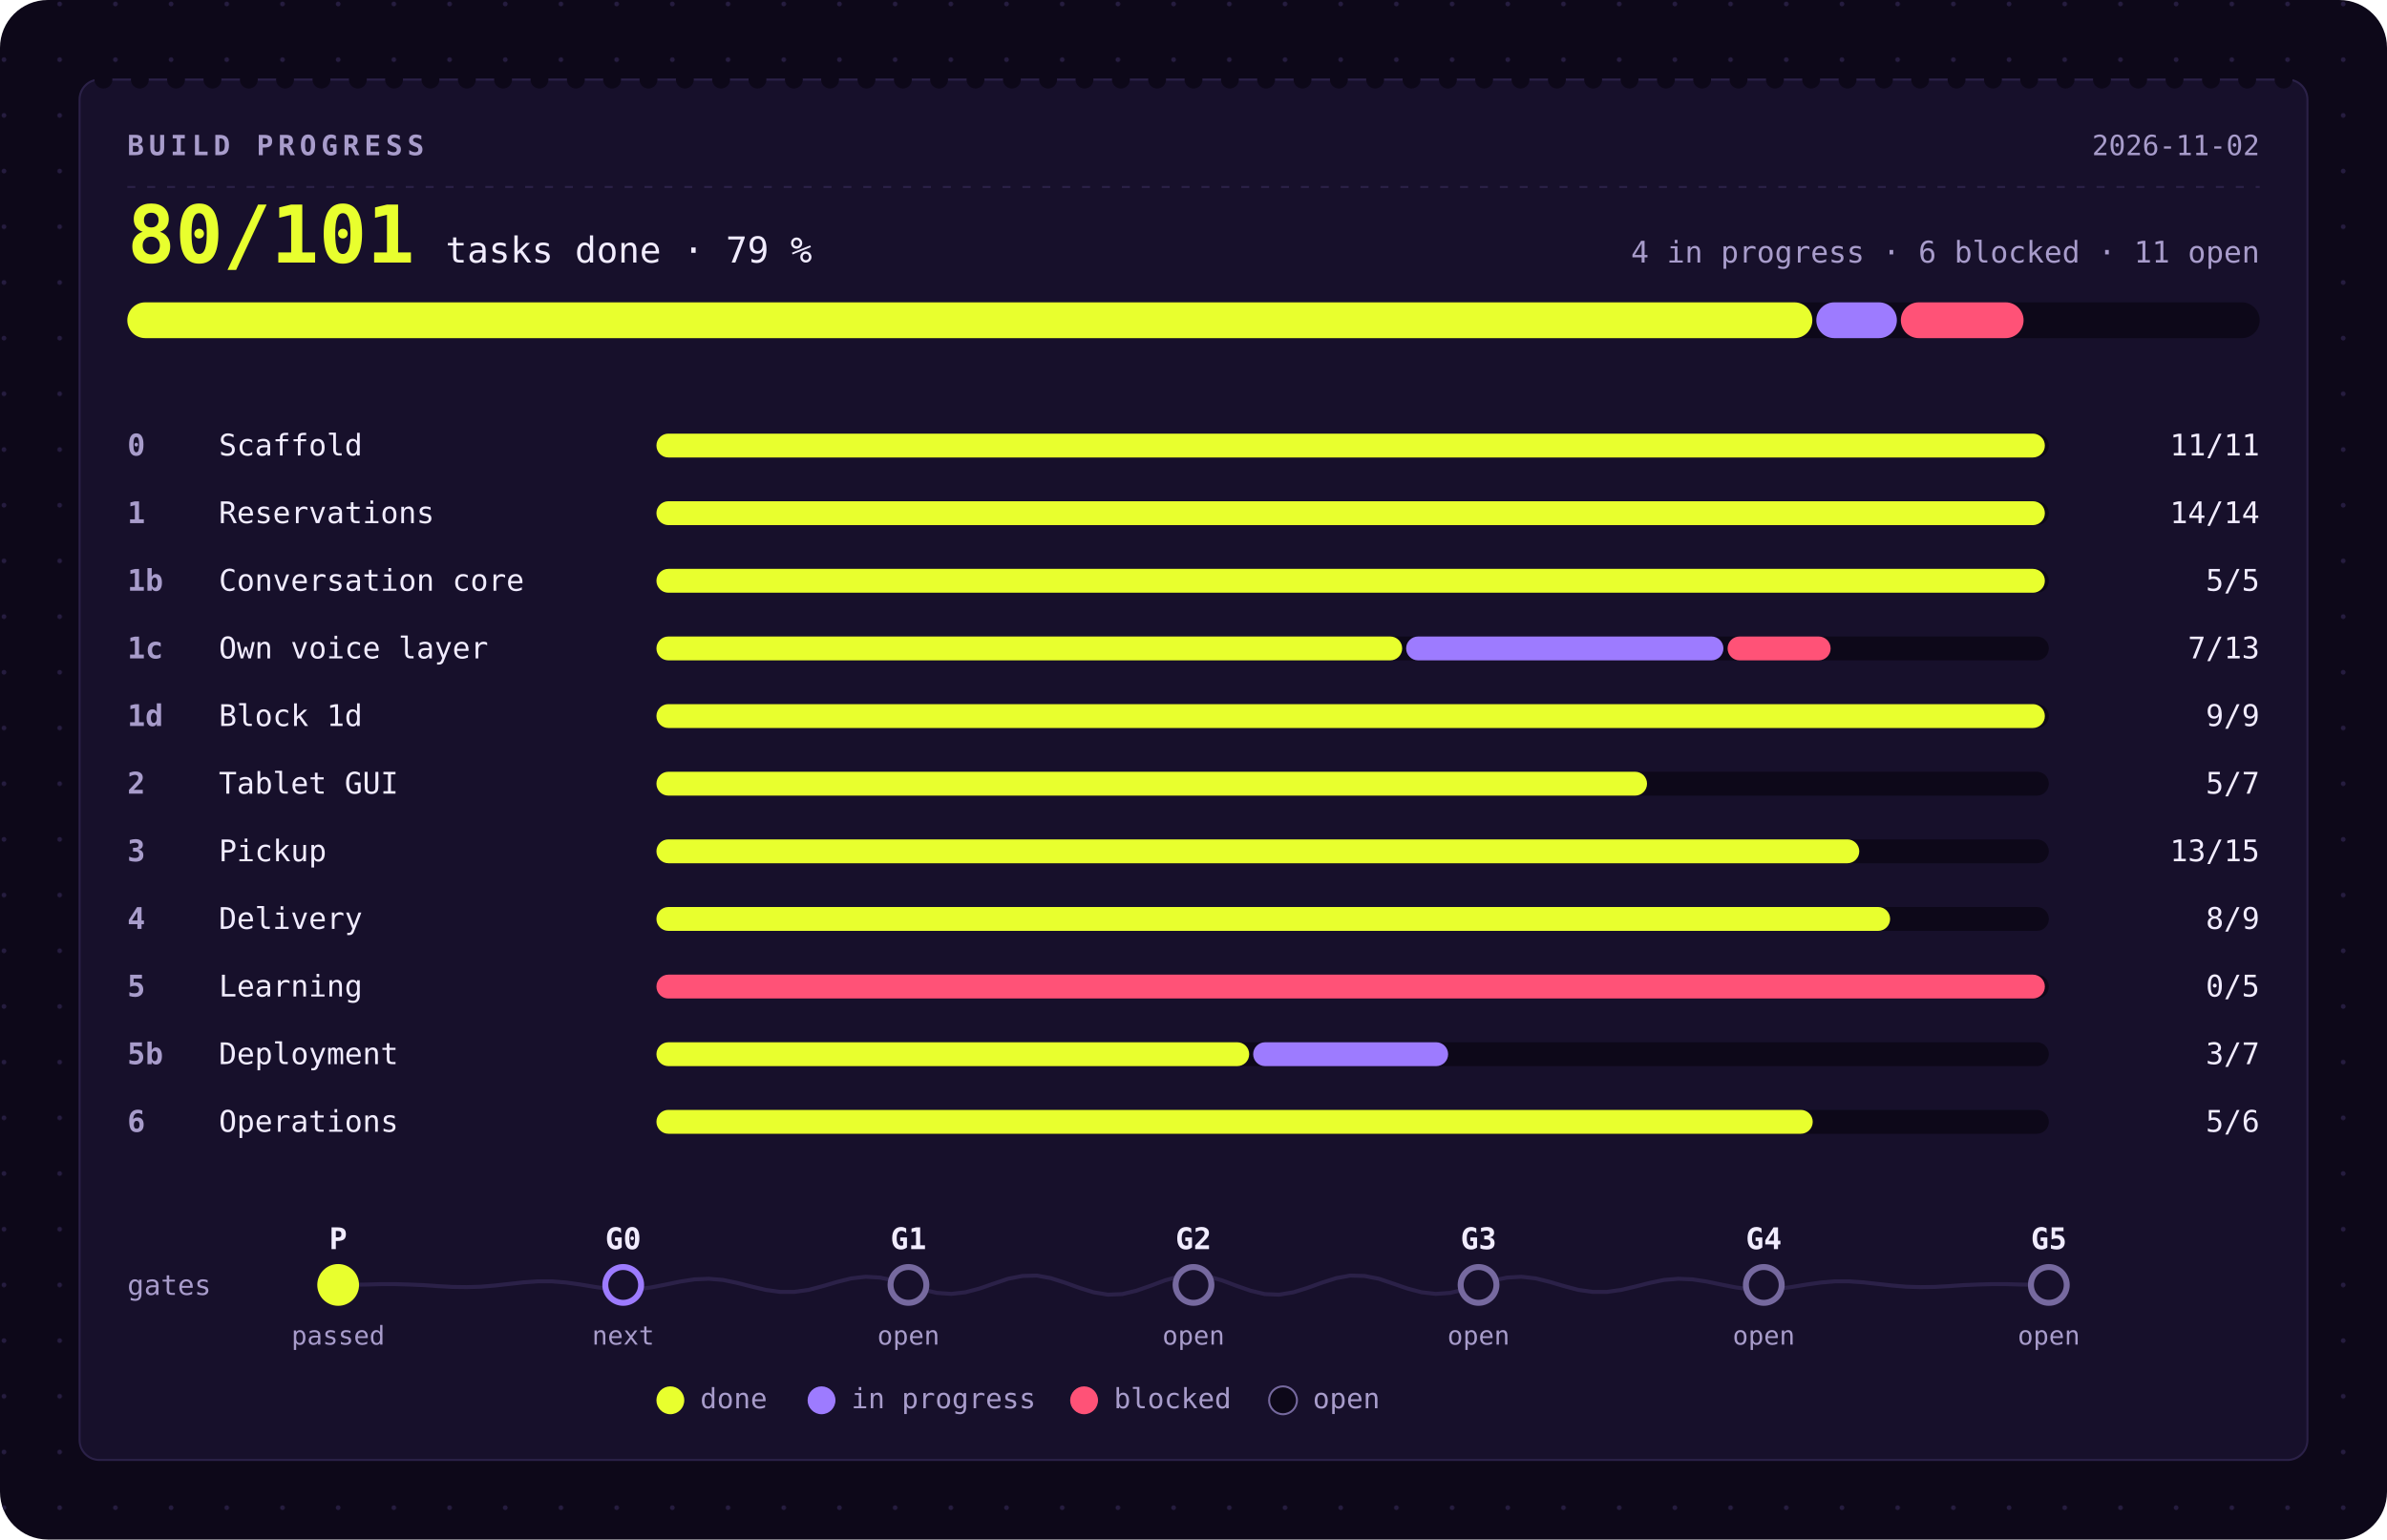
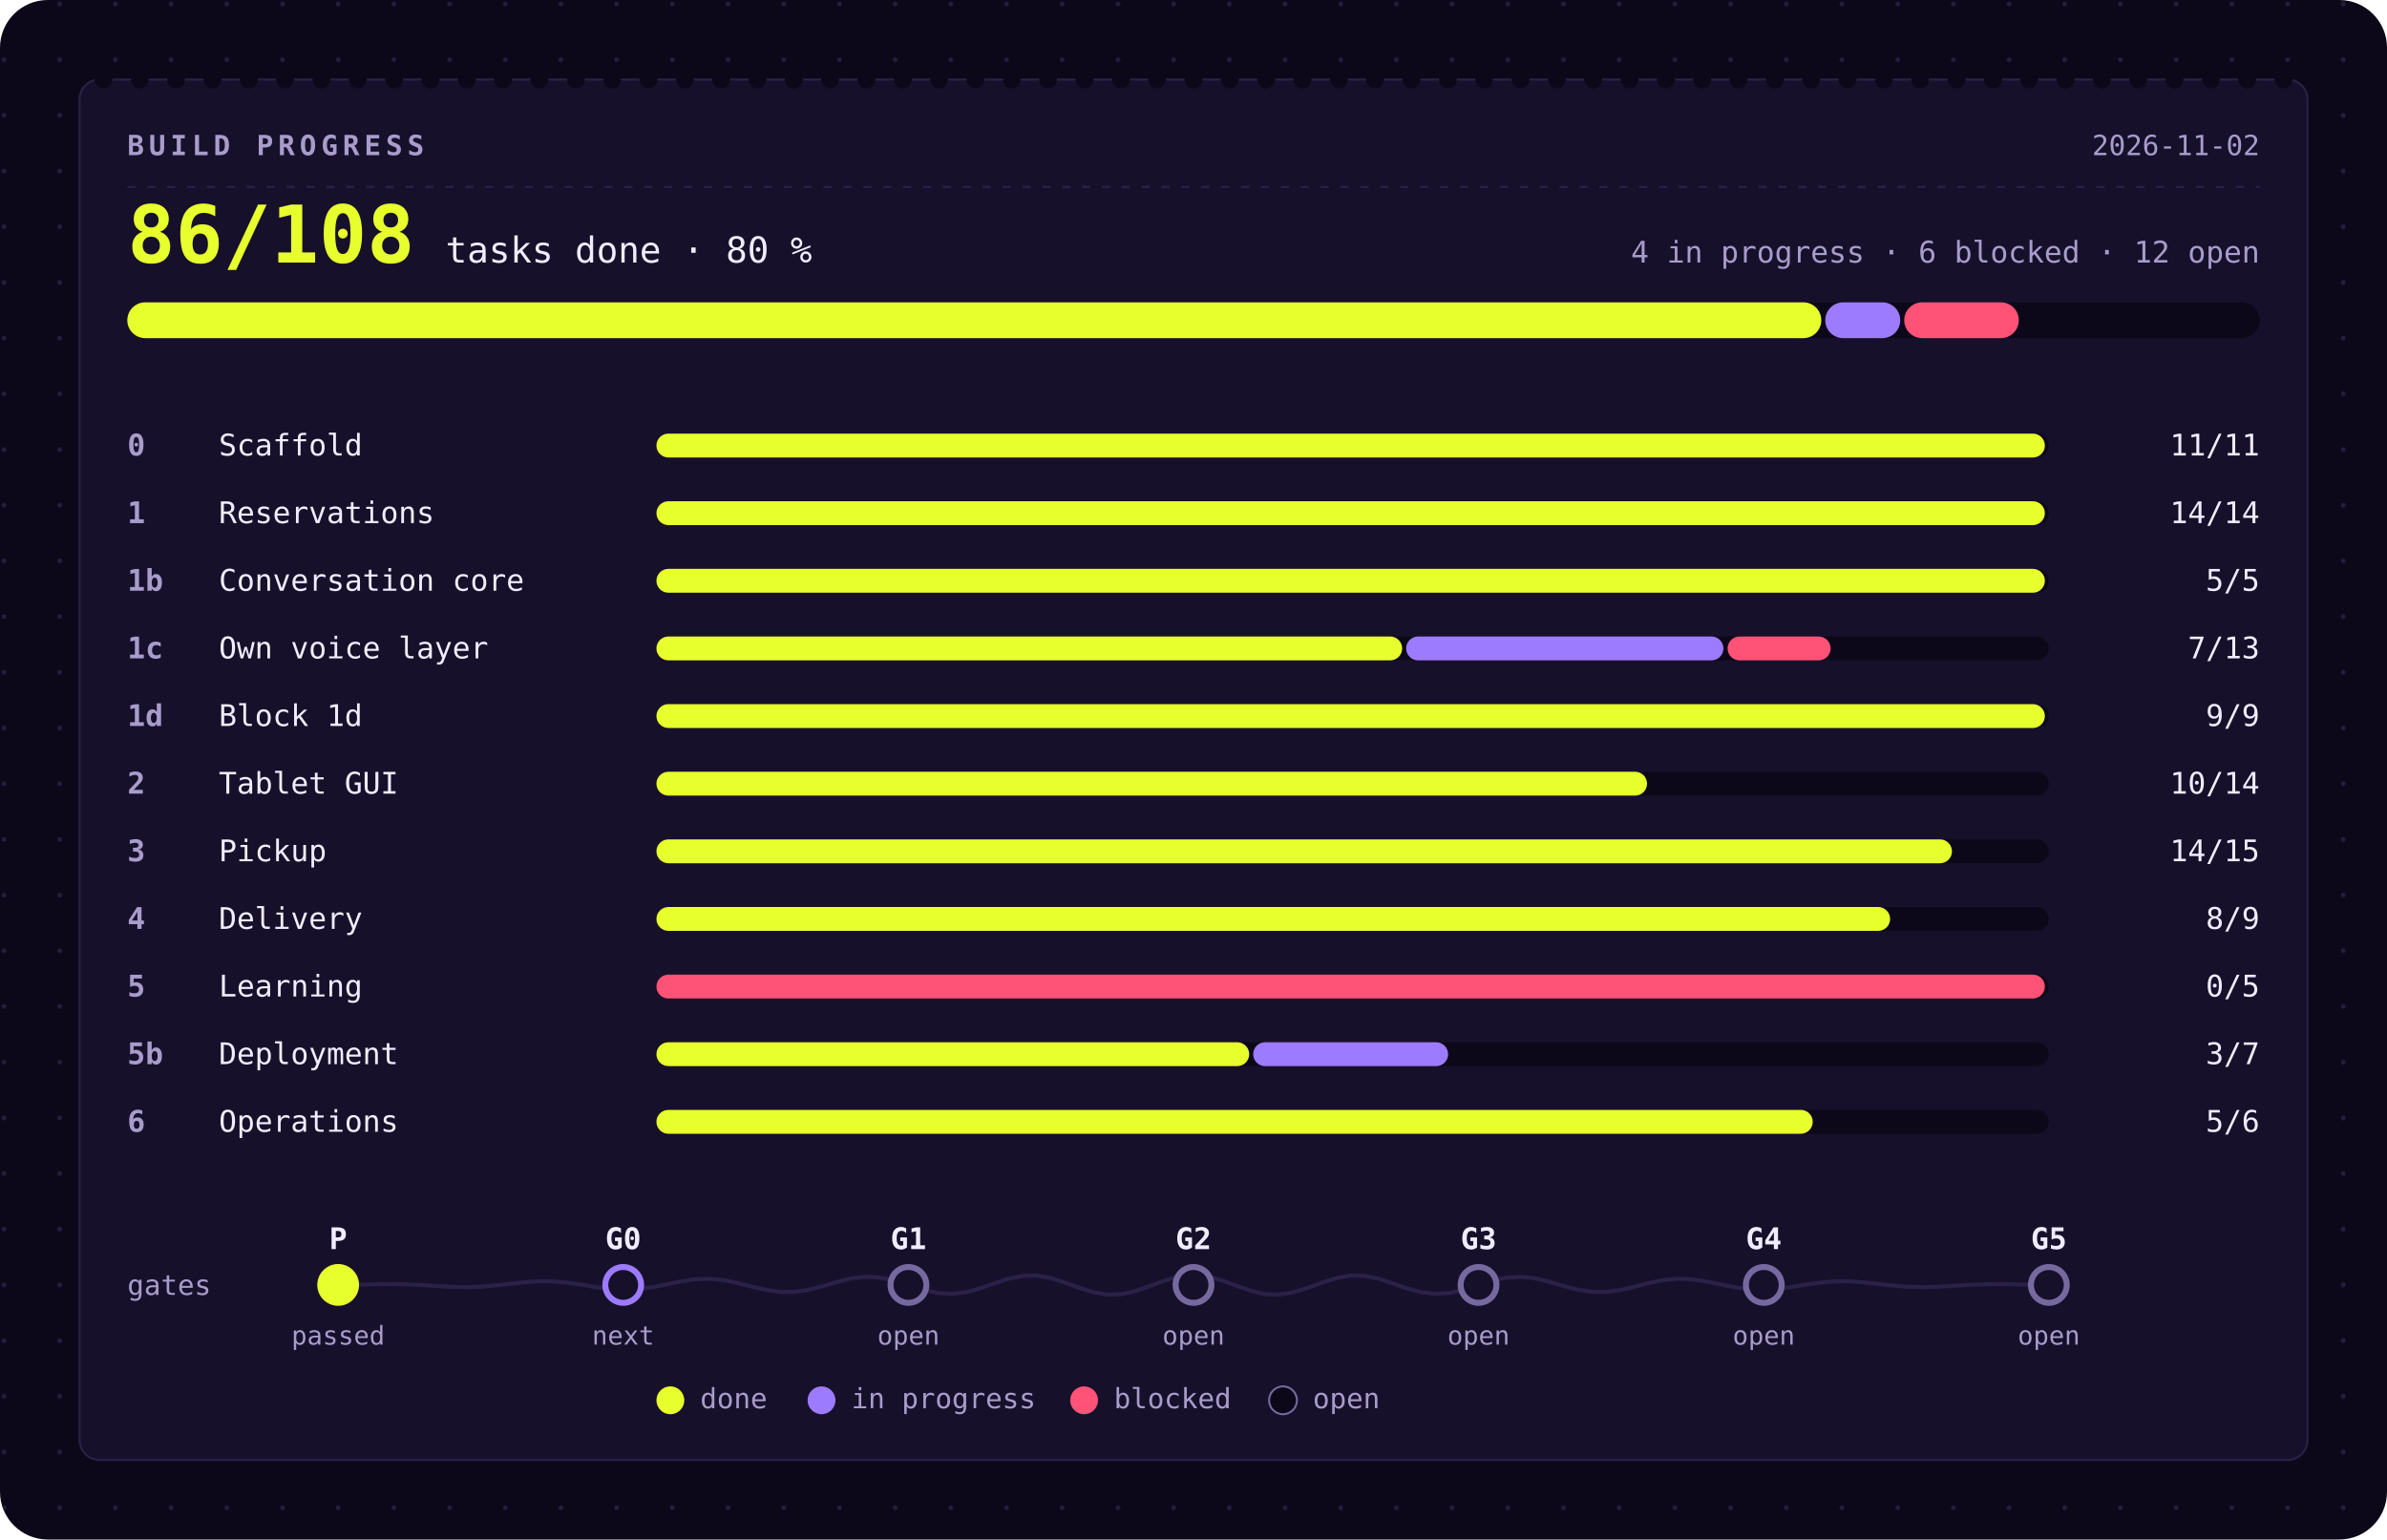
<svg xmlns="http://www.w3.org/2000/svg" width="1200" height="774" viewBox="0 0 1200 774" role="img" aria-labelledby="t d">
  <style>text{font-family:ui-monospace, 'JetBrains Mono', 'SF Mono', Menlo, Consolas, 'DejaVu Sans Mono', monospace}</style>
  <defs>
    <filter id="glow" filterUnits="userSpaceOnUse" x="0" y="0" width="1200" height="774">
      <feGaussianBlur stdDeviation="6" />
    </filter>
    <filter id="soft" filterUnits="userSpaceOnUse" x="0" y="0" width="1200" height="774">
      <feGaussianBlur stdDeviation="2.2" />
    </filter>
  </defs>
  <rect width="1200" height="774" rx="24" fill="#0D0819" />
  <pattern id="dots" width="28" height="28" patternUnits="userSpaceOnUse">
    <circle cx="2" cy="2" r="1.2" fill="#2B2148" />
  </pattern>
  <rect width="1200" height="774" rx="24" fill="url(#dots)" opacity="0.8" />
  <rect x="40" y="40" width="1120" height="694" rx="10" fill="#17102B" stroke="#2B2148" />
  <circle cx="52" cy="40" r="4.5" fill="#0D0819" />
  <circle cx="70.3" cy="40" r="4.5" fill="#0D0819" />
  <circle cx="88.5" cy="40" r="4.5" fill="#0D0819" />
  <circle cx="106.8" cy="40" r="4.5" fill="#0D0819" />
  <circle cx="125.1" cy="40" r="4.5" fill="#0D0819" />
  <circle cx="143.3" cy="40" r="4.5" fill="#0D0819" />
  <circle cx="161.6" cy="40" r="4.5" fill="#0D0819" />
  <circle cx="179.9" cy="40" r="4.5" fill="#0D0819" />
  <circle cx="198.1" cy="40" r="4.5" fill="#0D0819" />
  <circle cx="216.4" cy="40" r="4.5" fill="#0D0819" />
  <circle cx="234.7" cy="40" r="4.5" fill="#0D0819" />
  <circle cx="252.9" cy="40" r="4.5" fill="#0D0819" />
  <circle cx="271.2" cy="40" r="4.5" fill="#0D0819" />
  <circle cx="289.5" cy="40" r="4.5" fill="#0D0819" />
  <circle cx="307.7" cy="40" r="4.5" fill="#0D0819" />
  <circle cx="326" cy="40" r="4.5" fill="#0D0819" />
  <circle cx="344.3" cy="40" r="4.5" fill="#0D0819" />
  <circle cx="362.5" cy="40" r="4.5" fill="#0D0819" />
  <circle cx="380.8" cy="40" r="4.5" fill="#0D0819" />
  <circle cx="399.1" cy="40" r="4.5" fill="#0D0819" />
  <circle cx="417.3" cy="40" r="4.5" fill="#0D0819" />
  <circle cx="435.6" cy="40" r="4.5" fill="#0D0819" />
  <circle cx="453.9" cy="40" r="4.5" fill="#0D0819" />
  <circle cx="472.1" cy="40" r="4.5" fill="#0D0819" />
  <circle cx="490.4" cy="40" r="4.5" fill="#0D0819" />
  <circle cx="508.7" cy="40" r="4.5" fill="#0D0819" />
  <circle cx="526.9" cy="40" r="4.5" fill="#0D0819" />
  <circle cx="545.2" cy="40" r="4.5" fill="#0D0819" />
  <circle cx="563.5" cy="40" r="4.5" fill="#0D0819" />
  <circle cx="581.7" cy="40" r="4.5" fill="#0D0819" />
  <circle cx="600" cy="40" r="4.5" fill="#0D0819" />
  <circle cx="618.3" cy="40" r="4.5" fill="#0D0819" />
  <circle cx="636.5" cy="40" r="4.5" fill="#0D0819" />
  <circle cx="654.8" cy="40" r="4.5" fill="#0D0819" />
  <circle cx="673.1" cy="40" r="4.5" fill="#0D0819" />
  <circle cx="691.3" cy="40" r="4.5" fill="#0D0819" />
  <circle cx="709.6" cy="40" r="4.5" fill="#0D0819" />
  <circle cx="727.9" cy="40" r="4.5" fill="#0D0819" />
  <circle cx="746.1" cy="40" r="4.5" fill="#0D0819" />
  <circle cx="764.4" cy="40" r="4.5" fill="#0D0819" />
  <circle cx="782.7" cy="40" r="4.5" fill="#0D0819" />
  <circle cx="800.9" cy="40" r="4.5" fill="#0D0819" />
  <circle cx="819.2" cy="40" r="4.5" fill="#0D0819" />
  <circle cx="837.5" cy="40" r="4.5" fill="#0D0819" />
  <circle cx="855.7" cy="40" r="4.5" fill="#0D0819" />
  <circle cx="874" cy="40" r="4.5" fill="#0D0819" />
  <circle cx="892.3" cy="40" r="4.5" fill="#0D0819" />
  <circle cx="910.5" cy="40" r="4.5" fill="#0D0819" />
  <circle cx="928.8" cy="40" r="4.5" fill="#0D0819" />
  <circle cx="947.1" cy="40" r="4.5" fill="#0D0819" />
  <circle cx="965.3" cy="40" r="4.5" fill="#0D0819" />
  <circle cx="983.6" cy="40" r="4.5" fill="#0D0819" />
  <circle cx="1001.9" cy="40" r="4.5" fill="#0D0819" />
  <circle cx="1020.1" cy="40" r="4.5" fill="#0D0819" />
  <circle cx="1038.4" cy="40" r="4.5" fill="#0D0819" />
  <circle cx="1056.7" cy="40" r="4.5" fill="#0D0819" />
  <circle cx="1074.9" cy="40" r="4.5" fill="#0D0819" />
  <circle cx="1093.2" cy="40" r="4.5" fill="#0D0819" />
  <circle cx="1111.5" cy="40" r="4.5" fill="#0D0819" />
  <circle cx="1129.7" cy="40" r="4.5" fill="#0D0819" />
  <circle cx="1148" cy="40" r="4.5" fill="#0D0819" />
  <text x="64" y="78" font-size="14" fill="#A89CCB" font-weight="700" letter-spacing="2.4">BUILD PROGRESS</text>
  <text x="1136" y="78" font-size="14" fill="#A89CCB" text-anchor="end">2026-11-02</text>
  <line x1="64" y1="94" x2="1136" y2="94" stroke="#2B2148" stroke-dasharray="4 6" />
-   <text x="64" y="132" font-size="40" fill="#E8FF2E" font-weight="700">80/101</text>
-   <text x="224" y="132" font-size="18" fill="#F1ECFF">tasks done · 79 %</text>
-   <text x="1136" y="132" font-size="15" fill="#A89CCB" text-anchor="end">4 in progress · 6 blocked · 11 open</text>
+   <text x="64" y="132" font-size="40" fill="#E8FF2E" font-weight="700">86/108</text>
+   <text x="224" y="132" font-size="18" fill="#F1ECFF">tasks done · 80 %</text>
+   <text x="1136" y="132" font-size="15" fill="#A89CCB" text-anchor="end">4 in progress · 6 blocked · 12 open</text>
  <rect x="64" y="152" width="1072" height="18" rx="9" fill="#0D0819" />
-   <rect x="64" y="152" width="847.1" height="18" rx="9" fill="#E8FF2E" />
-   <rect x="913.1" y="152" width="40.5" height="18" rx="9" fill="#9D7BFF" />
-   <rect x="955.6" y="152" width="61.7" height="18" rx="9" fill="#FF5277" />
+   <rect x="64" y="152" width="851.6" height="18" rx="9" fill="#E8FF2E" />
+   <rect x="917.6" y="152" width="37.7" height="18" rx="9" fill="#9D7BFF" />
+   <rect x="957.3" y="152" width="57.6" height="18" rx="9" fill="#FF5277" />
  <text x="64" y="229" font-size="15" fill="#A89CCB" font-weight="700">0</text>
  <text x="110" y="229" font-size="15" fill="#F1ECFF">Scaffold</text>
  <rect x="330" y="218" width="700" height="12" rx="6" fill="#0D0819" />
  <rect x="330" y="218" width="698" height="12" rx="6" fill="#E8FF2E" />
  <text x="1136" y="229" font-size="15" fill="#F1ECFF" text-anchor="end">11/11</text>
  <text x="64" y="263" font-size="15" fill="#A89CCB" font-weight="700">1</text>
  <text x="110" y="263" font-size="15" fill="#F1ECFF">Reservations</text>
  <rect x="330" y="252" width="700" height="12" rx="6" fill="#0D0819" />
  <rect x="330" y="252" width="698" height="12" rx="6" fill="#E8FF2E" />
  <text x="1136" y="263" font-size="15" fill="#F1ECFF" text-anchor="end">14/14</text>
  <text x="64" y="297" font-size="15" fill="#A89CCB" font-weight="700">1b</text>
  <text x="110" y="297" font-size="15" fill="#F1ECFF">Conversation core</text>
  <rect x="330" y="286" width="700" height="12" rx="6" fill="#0D0819" />
  <rect x="330" y="286" width="698" height="12" rx="6" fill="#E8FF2E" />
  <text x="1136" y="297" font-size="15" fill="#F1ECFF" text-anchor="end">5/5</text>
  <text x="64" y="331" font-size="15" fill="#A89CCB" font-weight="700">1c</text>
  <text x="110" y="331" font-size="15" fill="#F1ECFF">Own voice layer</text>
  <rect x="330" y="320" width="700" height="12" rx="6" fill="#0D0819" />
  <rect x="330" y="320" width="374.9" height="12" rx="6" fill="#E8FF2E" />
  <rect x="706.9" y="320" width="159.5" height="12" rx="6" fill="#9D7BFF" />
  <rect x="868.5" y="320" width="51.8" height="12" rx="6" fill="#FF5277" />
  <text x="1136" y="331" font-size="15" fill="#F1ECFF" text-anchor="end">7/13</text>
  <text x="64" y="365" font-size="15" fill="#A89CCB" font-weight="700">1d</text>
  <text x="110" y="365" font-size="15" fill="#F1ECFF">Block 1d</text>
  <rect x="330" y="354" width="700" height="12" rx="6" fill="#0D0819" />
  <rect x="330" y="354" width="698" height="12" rx="6" fill="#E8FF2E" />
  <text x="1136" y="365" font-size="15" fill="#F1ECFF" text-anchor="end">9/9</text>
  <text x="64" y="399" font-size="15" fill="#A89CCB" font-weight="700">2</text>
  <text x="110" y="399" font-size="15" fill="#F1ECFF">Tablet GUI</text>
  <rect x="330" y="388" width="700" height="12" rx="6" fill="#0D0819" />
  <rect x="330" y="388" width="498" height="12" rx="6" fill="#E8FF2E" />
-   <text x="1136" y="399" font-size="15" fill="#F1ECFF" text-anchor="end">5/7</text>
+   <text x="1136" y="399" font-size="15" fill="#F1ECFF" text-anchor="end">10/14</text>
  <text x="64" y="433" font-size="15" fill="#A89CCB" font-weight="700">3</text>
  <text x="110" y="433" font-size="15" fill="#F1ECFF">Pickup</text>
  <rect x="330" y="422" width="700" height="12" rx="6" fill="#0D0819" />
-   <rect x="330" y="422" width="604.7" height="12" rx="6" fill="#E8FF2E" />
-   <text x="1136" y="433" font-size="15" fill="#F1ECFF" text-anchor="end">13/15</text>
+   <rect x="330" y="422" width="651.3" height="12" rx="6" fill="#E8FF2E" />
+   <text x="1136" y="433" font-size="15" fill="#F1ECFF" text-anchor="end">14/15</text>
  <text x="64" y="467" font-size="15" fill="#A89CCB" font-weight="700">4</text>
  <text x="110" y="467" font-size="15" fill="#F1ECFF">Delivery</text>
  <rect x="330" y="456" width="700" height="12" rx="6" fill="#0D0819" />
  <rect x="330" y="456" width="620.2" height="12" rx="6" fill="#E8FF2E" />
  <text x="1136" y="467" font-size="15" fill="#F1ECFF" text-anchor="end">8/9</text>
  <text x="64" y="501" font-size="15" fill="#A89CCB" font-weight="700">5</text>
  <text x="110" y="501" font-size="15" fill="#F1ECFF">Learning</text>
  <rect x="330" y="490" width="700" height="12" rx="6" fill="#0D0819" />
  <rect x="330" y="490" width="698" height="12" rx="6" fill="#FF5277" />
  <text x="1136" y="501" font-size="15" fill="#F1ECFF" text-anchor="end">0/5</text>
  <text x="64" y="535" font-size="15" fill="#A89CCB" font-weight="700">5b</text>
  <text x="110" y="535" font-size="15" fill="#F1ECFF">Deployment</text>
  <rect x="330" y="524" width="700" height="12" rx="6" fill="#0D0819" />
  <rect x="330" y="524" width="298" height="12" rx="6" fill="#E8FF2E" />
  <rect x="630" y="524" width="98" height="12" rx="6" fill="#9D7BFF" />
  <text x="1136" y="535" font-size="15" fill="#F1ECFF" text-anchor="end">3/7</text>
  <text x="64" y="569" font-size="15" fill="#A89CCB" font-weight="700">6</text>
  <text x="110" y="569" font-size="15" fill="#F1ECFF">Operations</text>
  <rect x="330" y="558" width="700" height="12" rx="6" fill="#0D0819" />
  <rect x="330" y="558" width="581.3" height="12" rx="6" fill="#E8FF2E" />
  <text x="1136" y="569" font-size="15" fill="#F1ECFF" text-anchor="end">5/6</text>
  <path d="M170 646 L177.2 645.9 L184.3 645.8 L191.5 645.6 L198.7 645.6 L205.8 645.8 L213 646.1 L220.2 646.6 L227.3 647 L234.5 647.1 L241.7 646.9 L248.8 646.3 L256 645.5 L263.2 644.7 L270.3 644.2 L277.5 644.2 L284.7 644.8 L291.8 645.8 L299 647 L306.2 648 L313.3 648.5 L320.5 648.2 L327.7 647.2 L334.8 645.8 L342 644.3 L349.2 643.2 L356.3 642.9 L363.5 643.5 L370.7 645 L377.8 646.8 L385 648.5 L392.2 649.5 L399.3 649.5 L406.5 648.5 L413.7 646.6 L420.8 644.5 L428 642.7 L435.2 641.9 L442.3 642.3 L449.5 643.8 L456.7 646 L463.8 648.3 L471 650 L478.2 650.5 L485.3 649.7 L492.5 647.8 L499.7 645.3 L506.8 642.9 L514 641.5 L521.2 641.3 L528.3 642.6 L535.5 644.9 L542.7 647.5 L549.8 649.7 L557 650.9 L564.2 650.6 L571.3 648.9 L578.5 646.4 L585.7 643.7 L592.8 641.7 L600 641 L607.2 641.7 L614.3 643.7 L621.5 646.4 L628.7 648.9 L635.8 650.6 L643 650.9 L650.2 649.7 L657.3 647.5 L664.5 644.9 L671.7 642.6 L678.8 641.3 L686 641.5 L693.2 642.9 L700.3 645.3 L707.5 647.8 L714.7 649.7 L721.8 650.5 L729 650 L736.2 648.3 L743.3 646 L750.5 643.8 L757.7 642.3 L764.8 641.9 L772 642.7 L779.2 644.5 L786.3 646.6 L793.5 648.5 L800.7 649.5 L807.8 649.5 L815 648.5 L822.2 646.8 L829.3 645 L836.5 643.5 L843.7 642.9 L850.8 643.2 L858 644.3 L865.2 645.8 L872.3 647.2 L879.5 648.2 L886.7 648.5 L893.8 648 L901 647 L908.2 645.8 L915.3 644.8 L922.5 644.2 L929.7 644.2 L936.8 644.7 L944 645.5 L951.2 646.3 L958.3 646.9 L965.5 647.1 L972.7 647 L979.8 646.6 L987 646.1 L994.2 645.8 L1001.3 645.6 L1008.5 645.6 L1015.7 645.8 L1022.8 645.9 L1030 646" fill="none" stroke="#2B2148" stroke-width="2" />
  <circle cx="170" cy="646" r="9" fill="#E8FF2E" stroke="#E8FF2E" stroke-width="3" />
  <text x="170" y="628" font-size="15" fill="#F1ECFF" text-anchor="middle" font-weight="700">P</text>
  <text x="170" y="676" font-size="13" fill="#A89CCB" text-anchor="middle">passed</text>
  <circle cx="313.3" cy="646" r="9" fill="#17102B" stroke="#9D7BFF" stroke-width="3" />
  <text x="313.3" y="628" font-size="15" fill="#F1ECFF" text-anchor="middle" font-weight="700">G0</text>
  <text x="313.3" y="676" font-size="13" fill="#A89CCB" text-anchor="middle">next</text>
  <circle cx="456.7" cy="646" r="9" fill="#17102B" stroke="#76699F" stroke-width="3" />
  <text x="456.7" y="628" font-size="15" fill="#F1ECFF" text-anchor="middle" font-weight="700">G1</text>
  <text x="456.7" y="676" font-size="13" fill="#A89CCB" text-anchor="middle">open</text>
  <circle cx="600" cy="646" r="9" fill="#17102B" stroke="#76699F" stroke-width="3" />
  <text x="600" y="628" font-size="15" fill="#F1ECFF" text-anchor="middle" font-weight="700">G2</text>
  <text x="600" y="676" font-size="13" fill="#A89CCB" text-anchor="middle">open</text>
  <circle cx="743.3" cy="646" r="9" fill="#17102B" stroke="#76699F" stroke-width="3" />
  <text x="743.3" y="628" font-size="15" fill="#F1ECFF" text-anchor="middle" font-weight="700">G3</text>
  <text x="743.3" y="676" font-size="13" fill="#A89CCB" text-anchor="middle">open</text>
  <circle cx="886.7" cy="646" r="9" fill="#17102B" stroke="#76699F" stroke-width="3" />
  <text x="886.7" y="628" font-size="15" fill="#F1ECFF" text-anchor="middle" font-weight="700">G4</text>
  <text x="886.7" y="676" font-size="13" fill="#A89CCB" text-anchor="middle">open</text>
  <circle cx="1030" cy="646" r="9" fill="#17102B" stroke="#76699F" stroke-width="3" />
  <text x="1030" y="628" font-size="15" fill="#F1ECFF" text-anchor="middle" font-weight="700">G5</text>
  <text x="1030" y="676" font-size="13" fill="#A89CCB" text-anchor="middle">open</text>
  <text x="64" y="651" font-size="14" fill="#A89CCB">gates</text>
  <rect x="330" y="697" width="14" height="14" rx="7" fill="#E8FF2E" />
  <text x="352" y="708" font-size="14" fill="#A89CCB">done</text>
  <rect x="406" y="697" width="14" height="14" rx="7" fill="#9D7BFF" />
  <text x="428" y="708" font-size="14" fill="#A89CCB">in progress</text>
  <rect x="538" y="697" width="14" height="14" rx="7" fill="#FF5277" />
  <text x="560" y="708" font-size="14" fill="#A89CCB">blocked</text>
  <rect x="638" y="697" width="14" height="14" rx="7" fill="#0D0819" stroke="#76699F" />
  <text x="660" y="708" font-size="14" fill="#A89CCB">open</text>
</svg>
